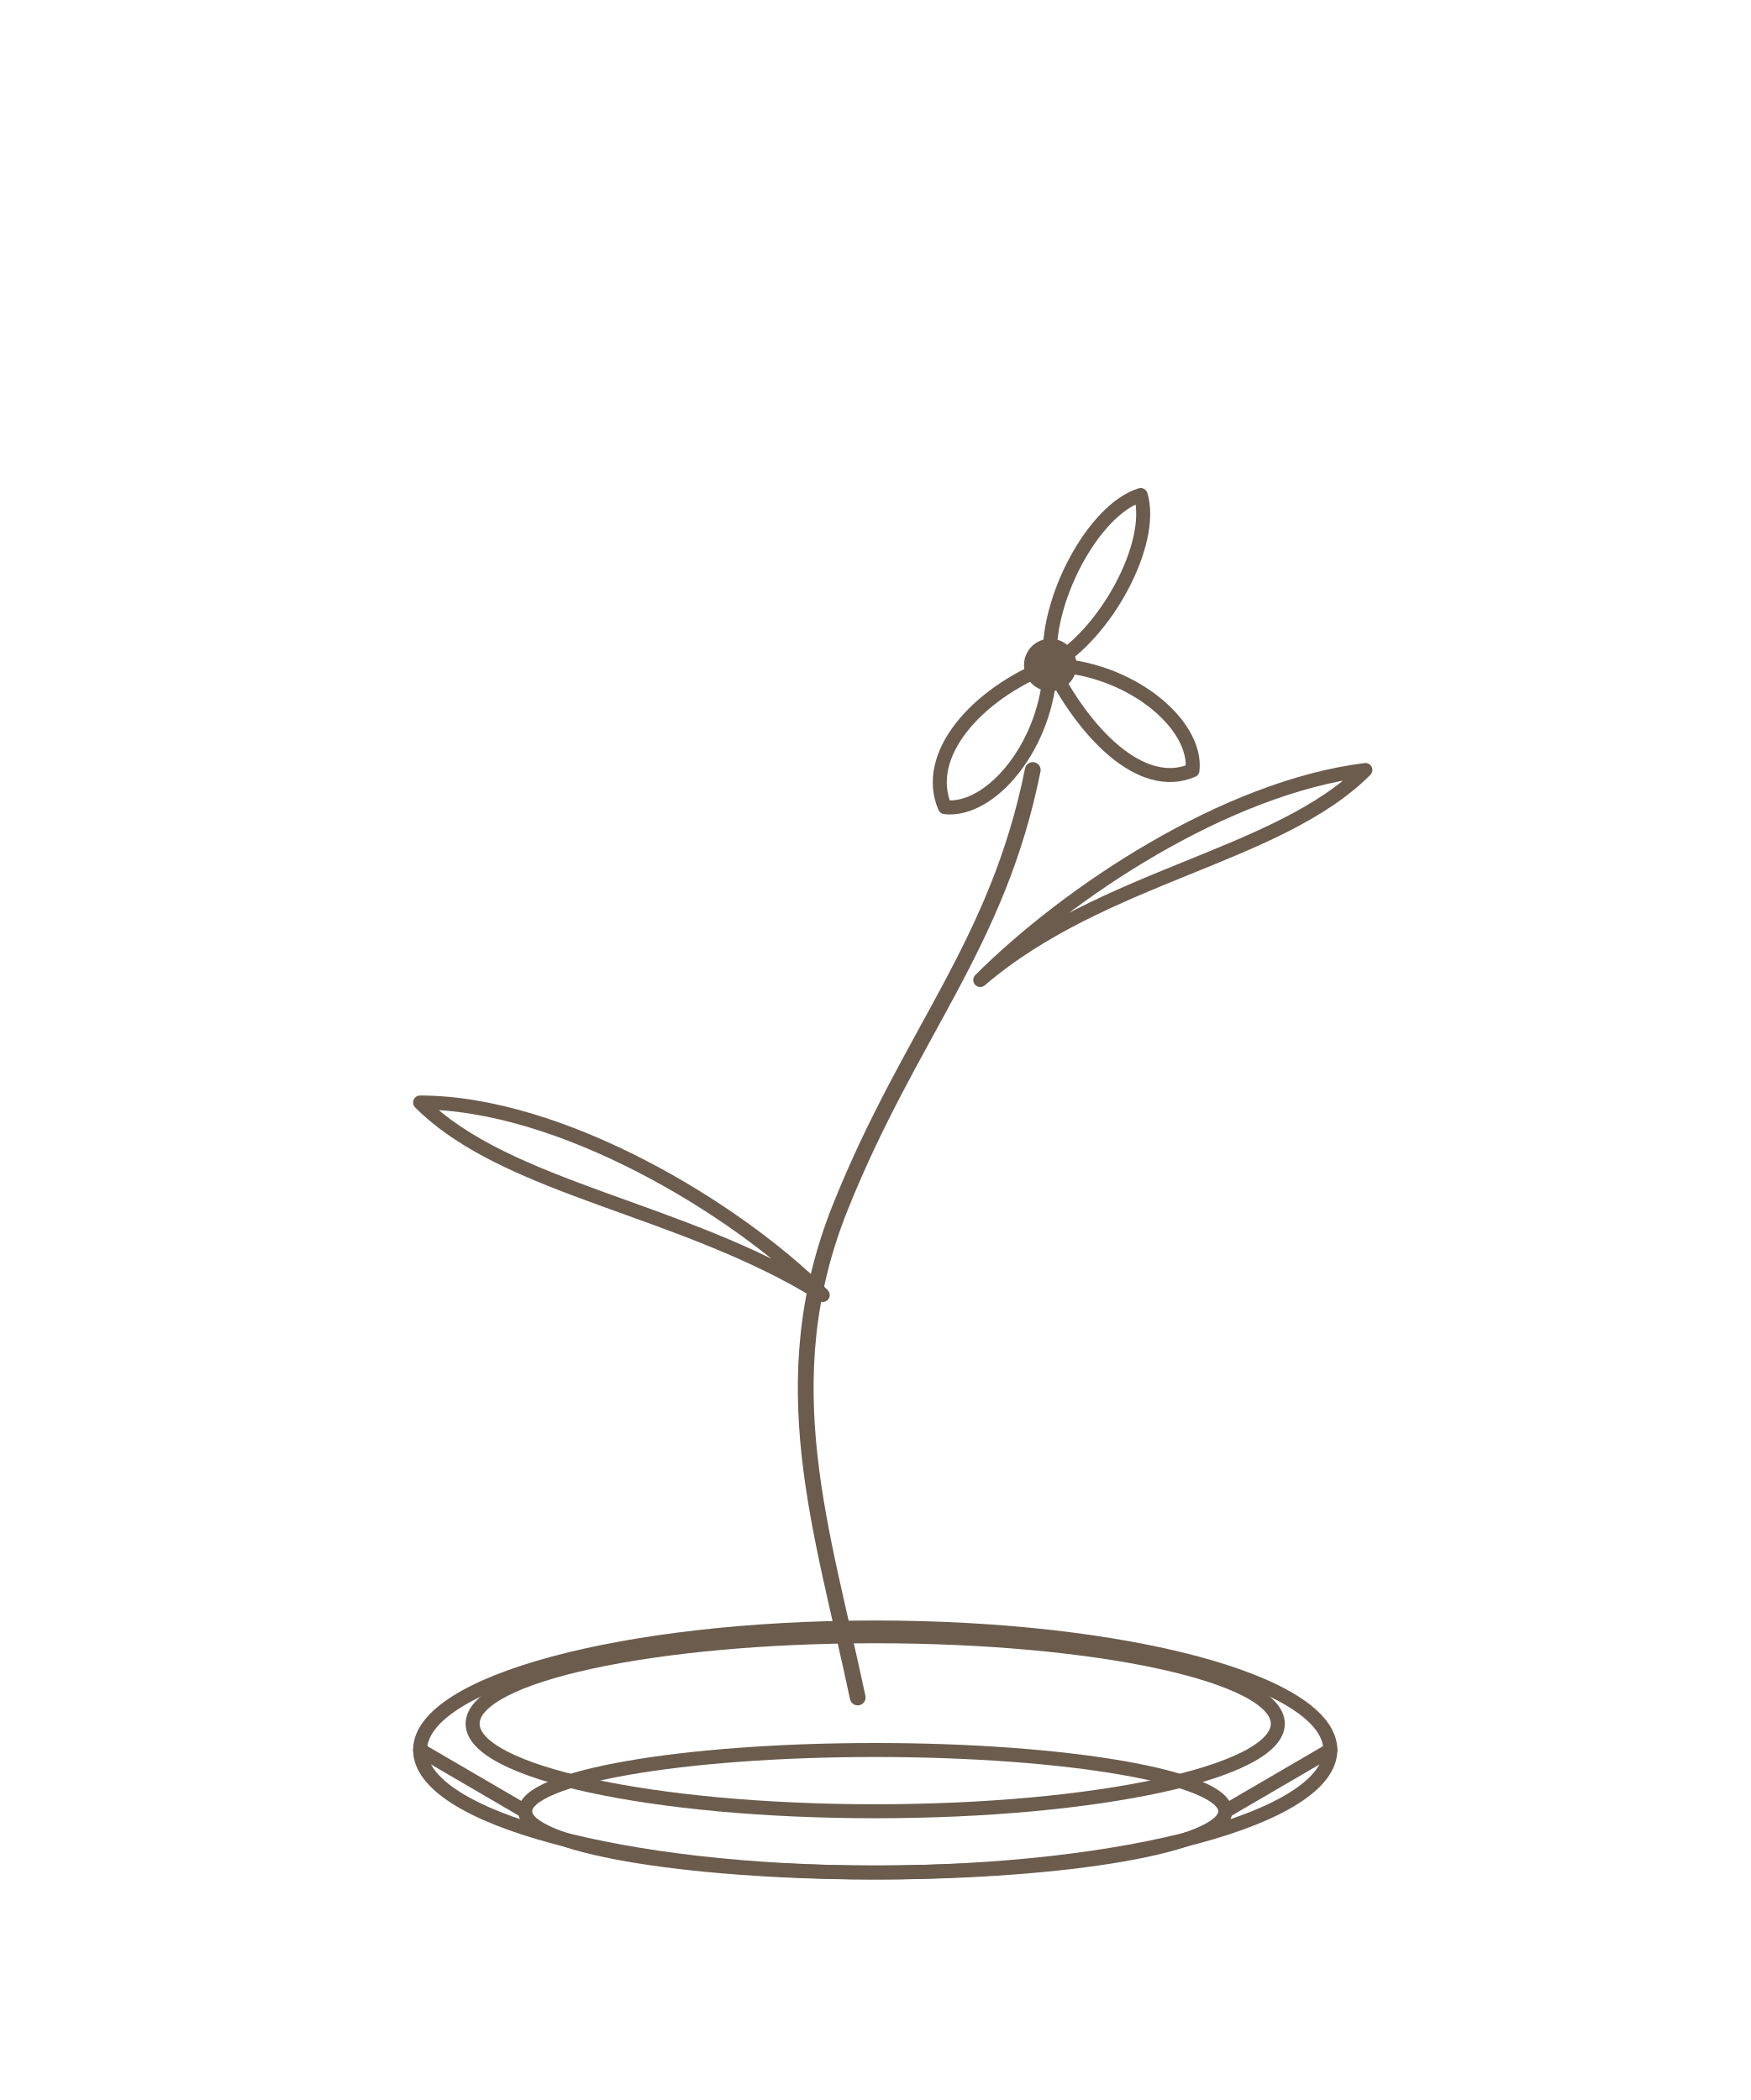
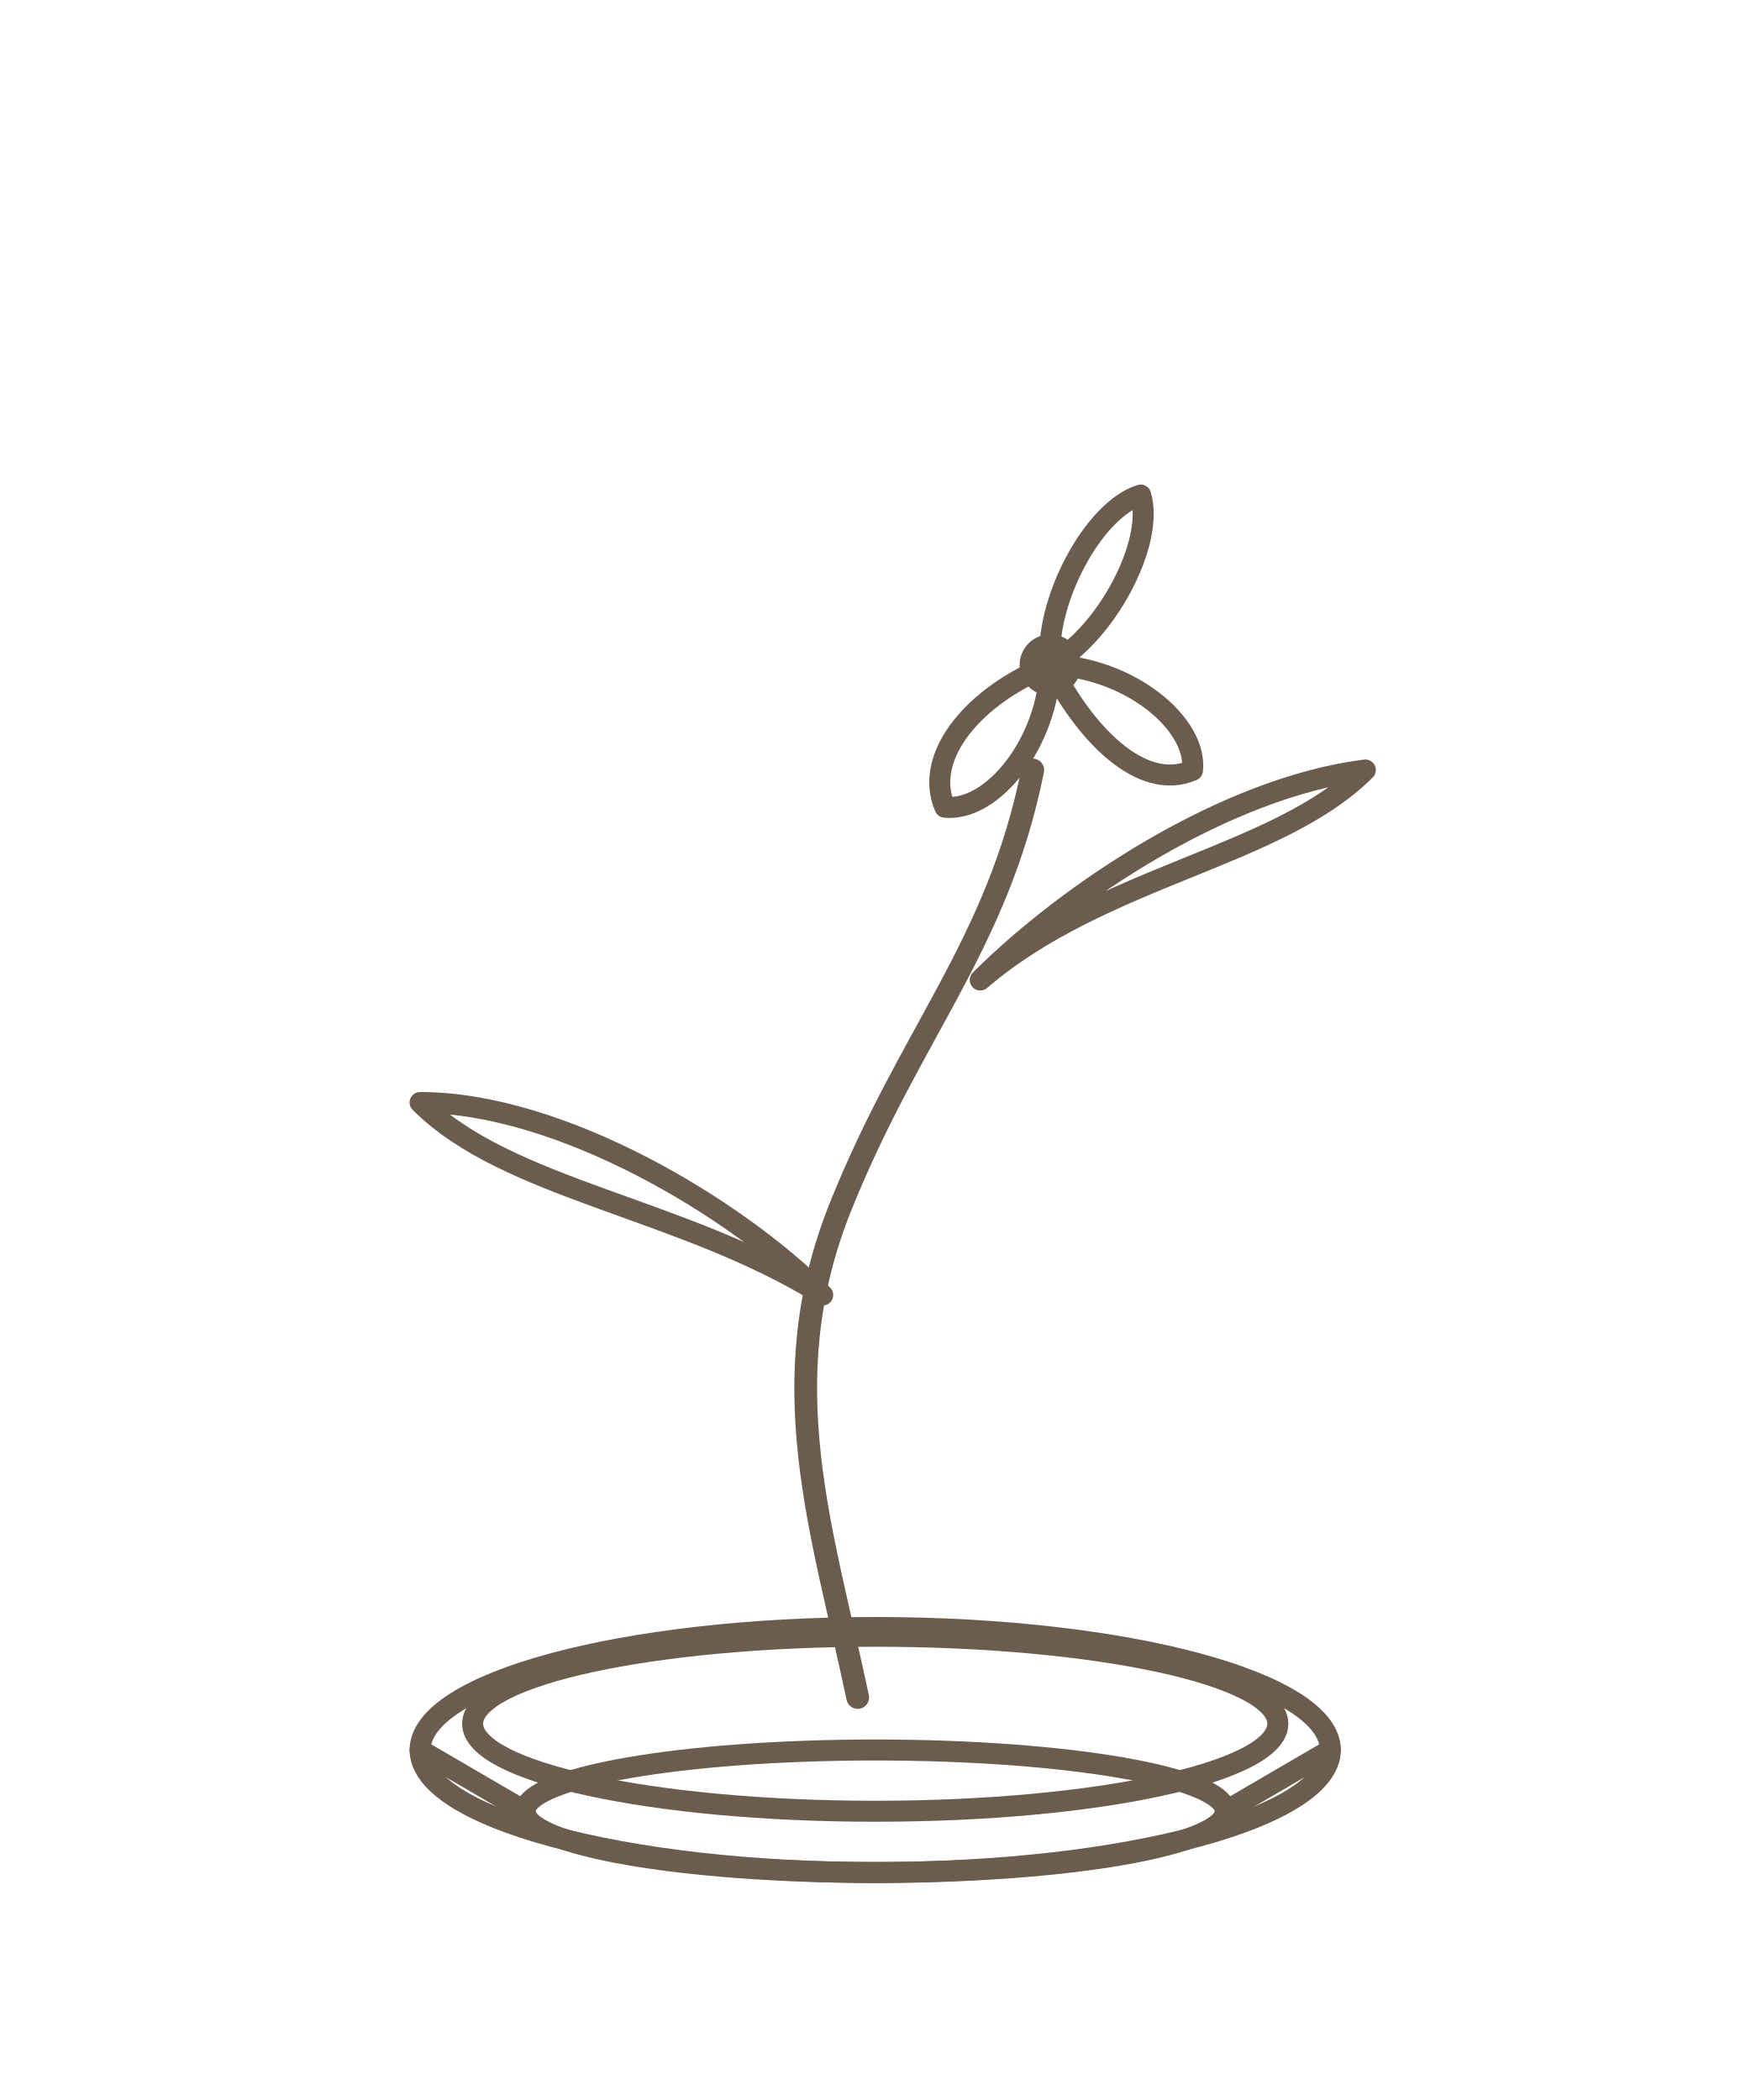
<svg xmlns="http://www.w3.org/2000/svg" viewBox="0 0 200 240" width="200" height="240">
-   <ellipse cx="100" cy="200" rx="52" ry="14" fill="none" stroke="#6b5c4e" stroke-width="1.6" />
-   <ellipse cx="100" cy="197" rx="46" ry="10" fill="none" stroke="#6b5c4e" stroke-width="1.6" />
-   <ellipse cx="100" cy="207" rx="40" ry="7" fill="none" stroke="#6b5c4e" stroke-width="1.6" />
-   <line x1="48" y1="200" x2="60" y2="207" stroke="#6b5c4e" stroke-width="1.6" stroke-linecap="round" />
-   <line x1="152" y1="200" x2="140" y2="207" stroke="#6b5c4e" stroke-width="1.6" stroke-linecap="round" />
-   <path d="M 98 194 C 94 175 88 158 96 138 C 104 118 114 108 118 88" fill="none" stroke="#6b5c4e" stroke-width="1.8" stroke-linecap="round" />
-   <path d="M 94 148 C 78 138 58 136 48 126 C 64 126 84 138 94 148 Z" fill="none" stroke="#6b5c4e" stroke-width="1.6" stroke-linejoin="round" stroke-linecap="round" />
-   <path d="M 112 112 C 126 100 146 98 156 88 C 140 90 122 102 112 112 Z" fill="none" stroke="#6b5c4e" stroke-width="1.6" stroke-linejoin="round" stroke-linecap="round" />
+   <ellipse cx="100" cy="200" rx="52" ry="14" fill="none" stroke="#6b5c4e" stroke-width="2.4" />
+   <ellipse cx="100" cy="197" rx="46" ry="10" fill="none" stroke="#6b5c4e" stroke-width="2.4" />
+   <ellipse cx="100" cy="207" rx="40" ry="7" fill="none" stroke="#6b5c4e" stroke-width="2.4" />
+   <line x1="48" y1="200" x2="60" y2="207" stroke="#6b5c4e" stroke-width="2.4" stroke-linecap="round" />
+   <line x1="152" y1="200" x2="140" y2="207" stroke="#6b5c4e" stroke-width="2.4" stroke-linecap="round" />
+   <path d="M 98 194 C 94 175 88 158 96 138 C 104 118 114 108 118 88" fill="none" stroke="#6b5c4e" stroke-width="2.6" stroke-linecap="round" />
+   <path d="M 94 148 C 78 138 58 136 48 126 C 64 126 84 138 94 148 Z" fill="none" stroke="#6b5c4e" stroke-width="2.4" stroke-linejoin="round" stroke-linecap="round" />
+   <path d="M 112 112 C 126 100 146 98 156 88 C 140 90 122 102 112 112 Z" fill="none" stroke="#6b5c4e" stroke-width="2.4" stroke-linejoin="round" stroke-linecap="round" />
  <g transform="translate(120, 76) rotate(28)">
-     <path d="M 0 0 C -4 -6 -4 -18 0 -22 C 4 -18 4 -6 0 0 Z" fill="none" stroke="#6b5c4e" stroke-width="1.6" stroke-linejoin="round" />
-     <path d="M 0 0 C 8 -4 18 -2 20 3 C 16 8 7 5 0 0 Z" fill="none" stroke="#6b5c4e" stroke-width="1.6" stroke-linejoin="round" />
-     <path d="M 0 0 C 4 8 2 18 -3 20 C -8 16 -6 7 0 0 Z" fill="none" stroke="#6b5c4e" stroke-width="1.6" stroke-linejoin="round" />
-     <circle cx="0" cy="0" r="3" fill="#6b5c4e" />
+     <path d="M 0 0 C -4 -6 -4 -18 0 -22 C 4 -18 4 -6 0 0 Z" fill="none" stroke="#6b5c4e" stroke-width="2.4" stroke-linejoin="round" />
+     <path d="M 0 0 C 8 -4 18 -2 20 3 C 16 8 7 5 0 0 Z" fill="none" stroke="#6b5c4e" stroke-width="2.4" stroke-linejoin="round" />
+     <path d="M 0 0 C 4 8 2 18 -3 20 C -8 16 -6 7 0 0 Z" fill="none" stroke="#6b5c4e" stroke-width="2.4" stroke-linejoin="round" />
+     <circle cx="0" cy="0" r="3.5" fill="#6b5c4e" />
  </g>
</svg>
